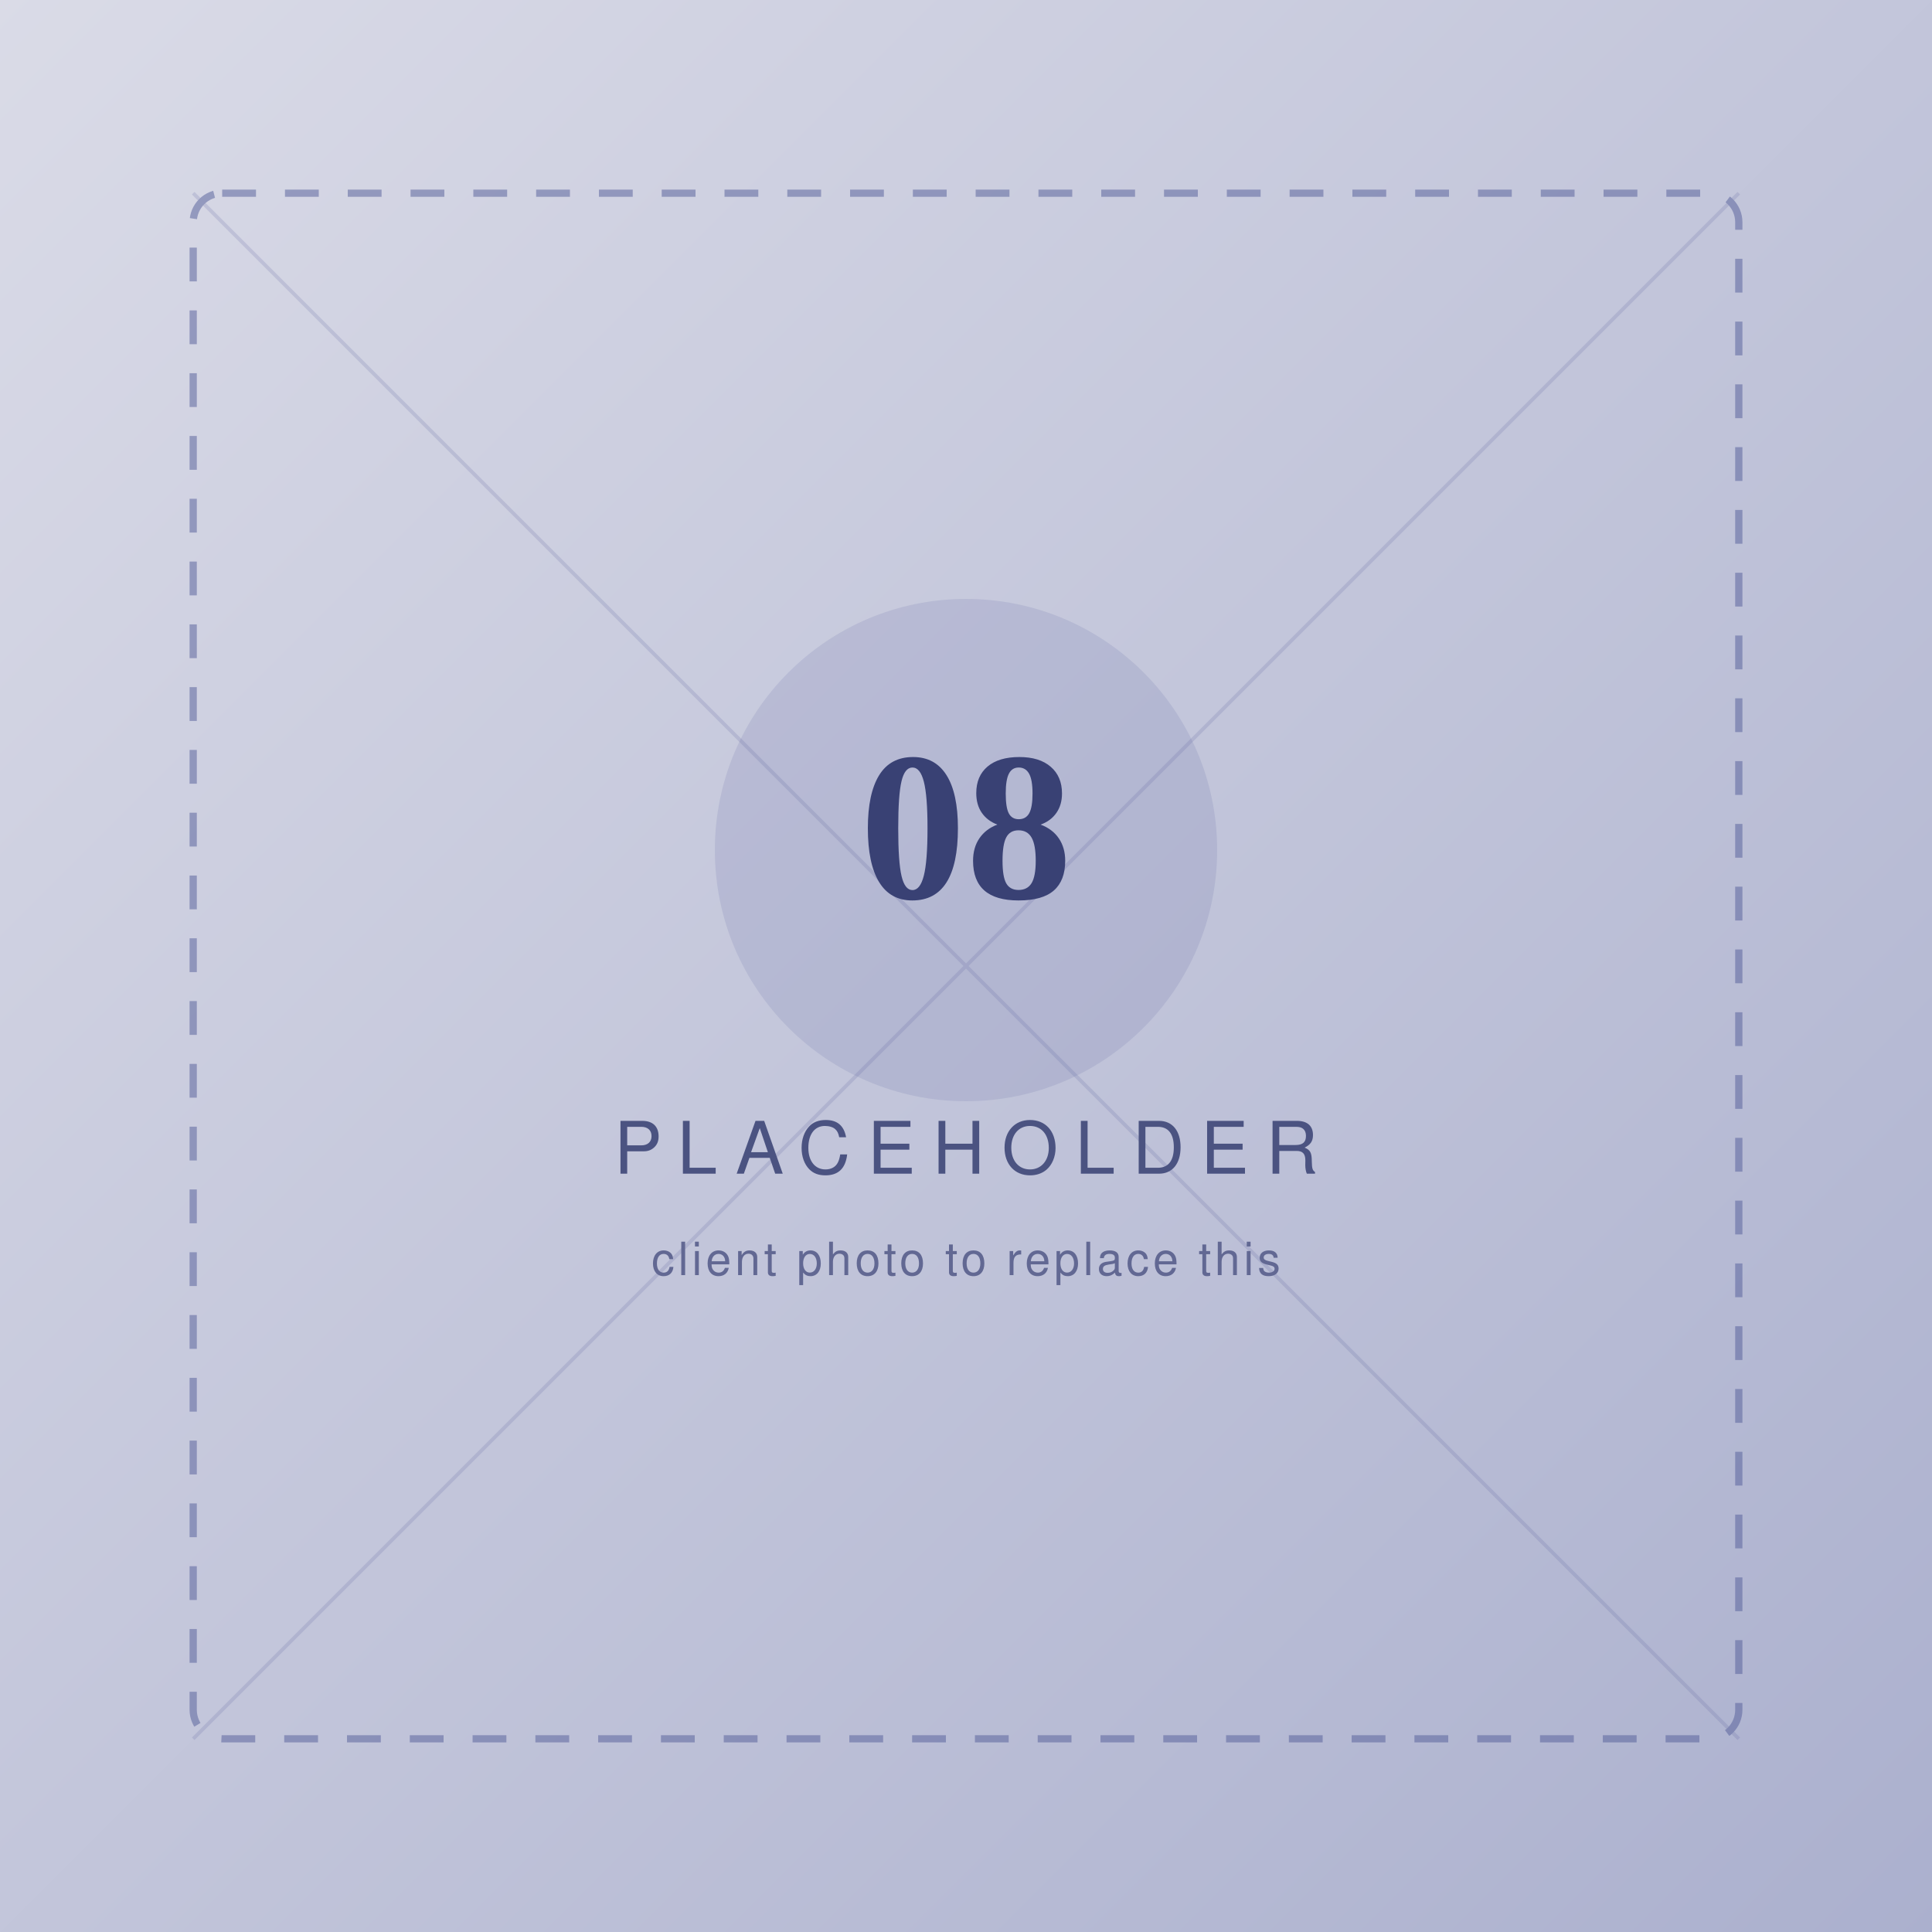
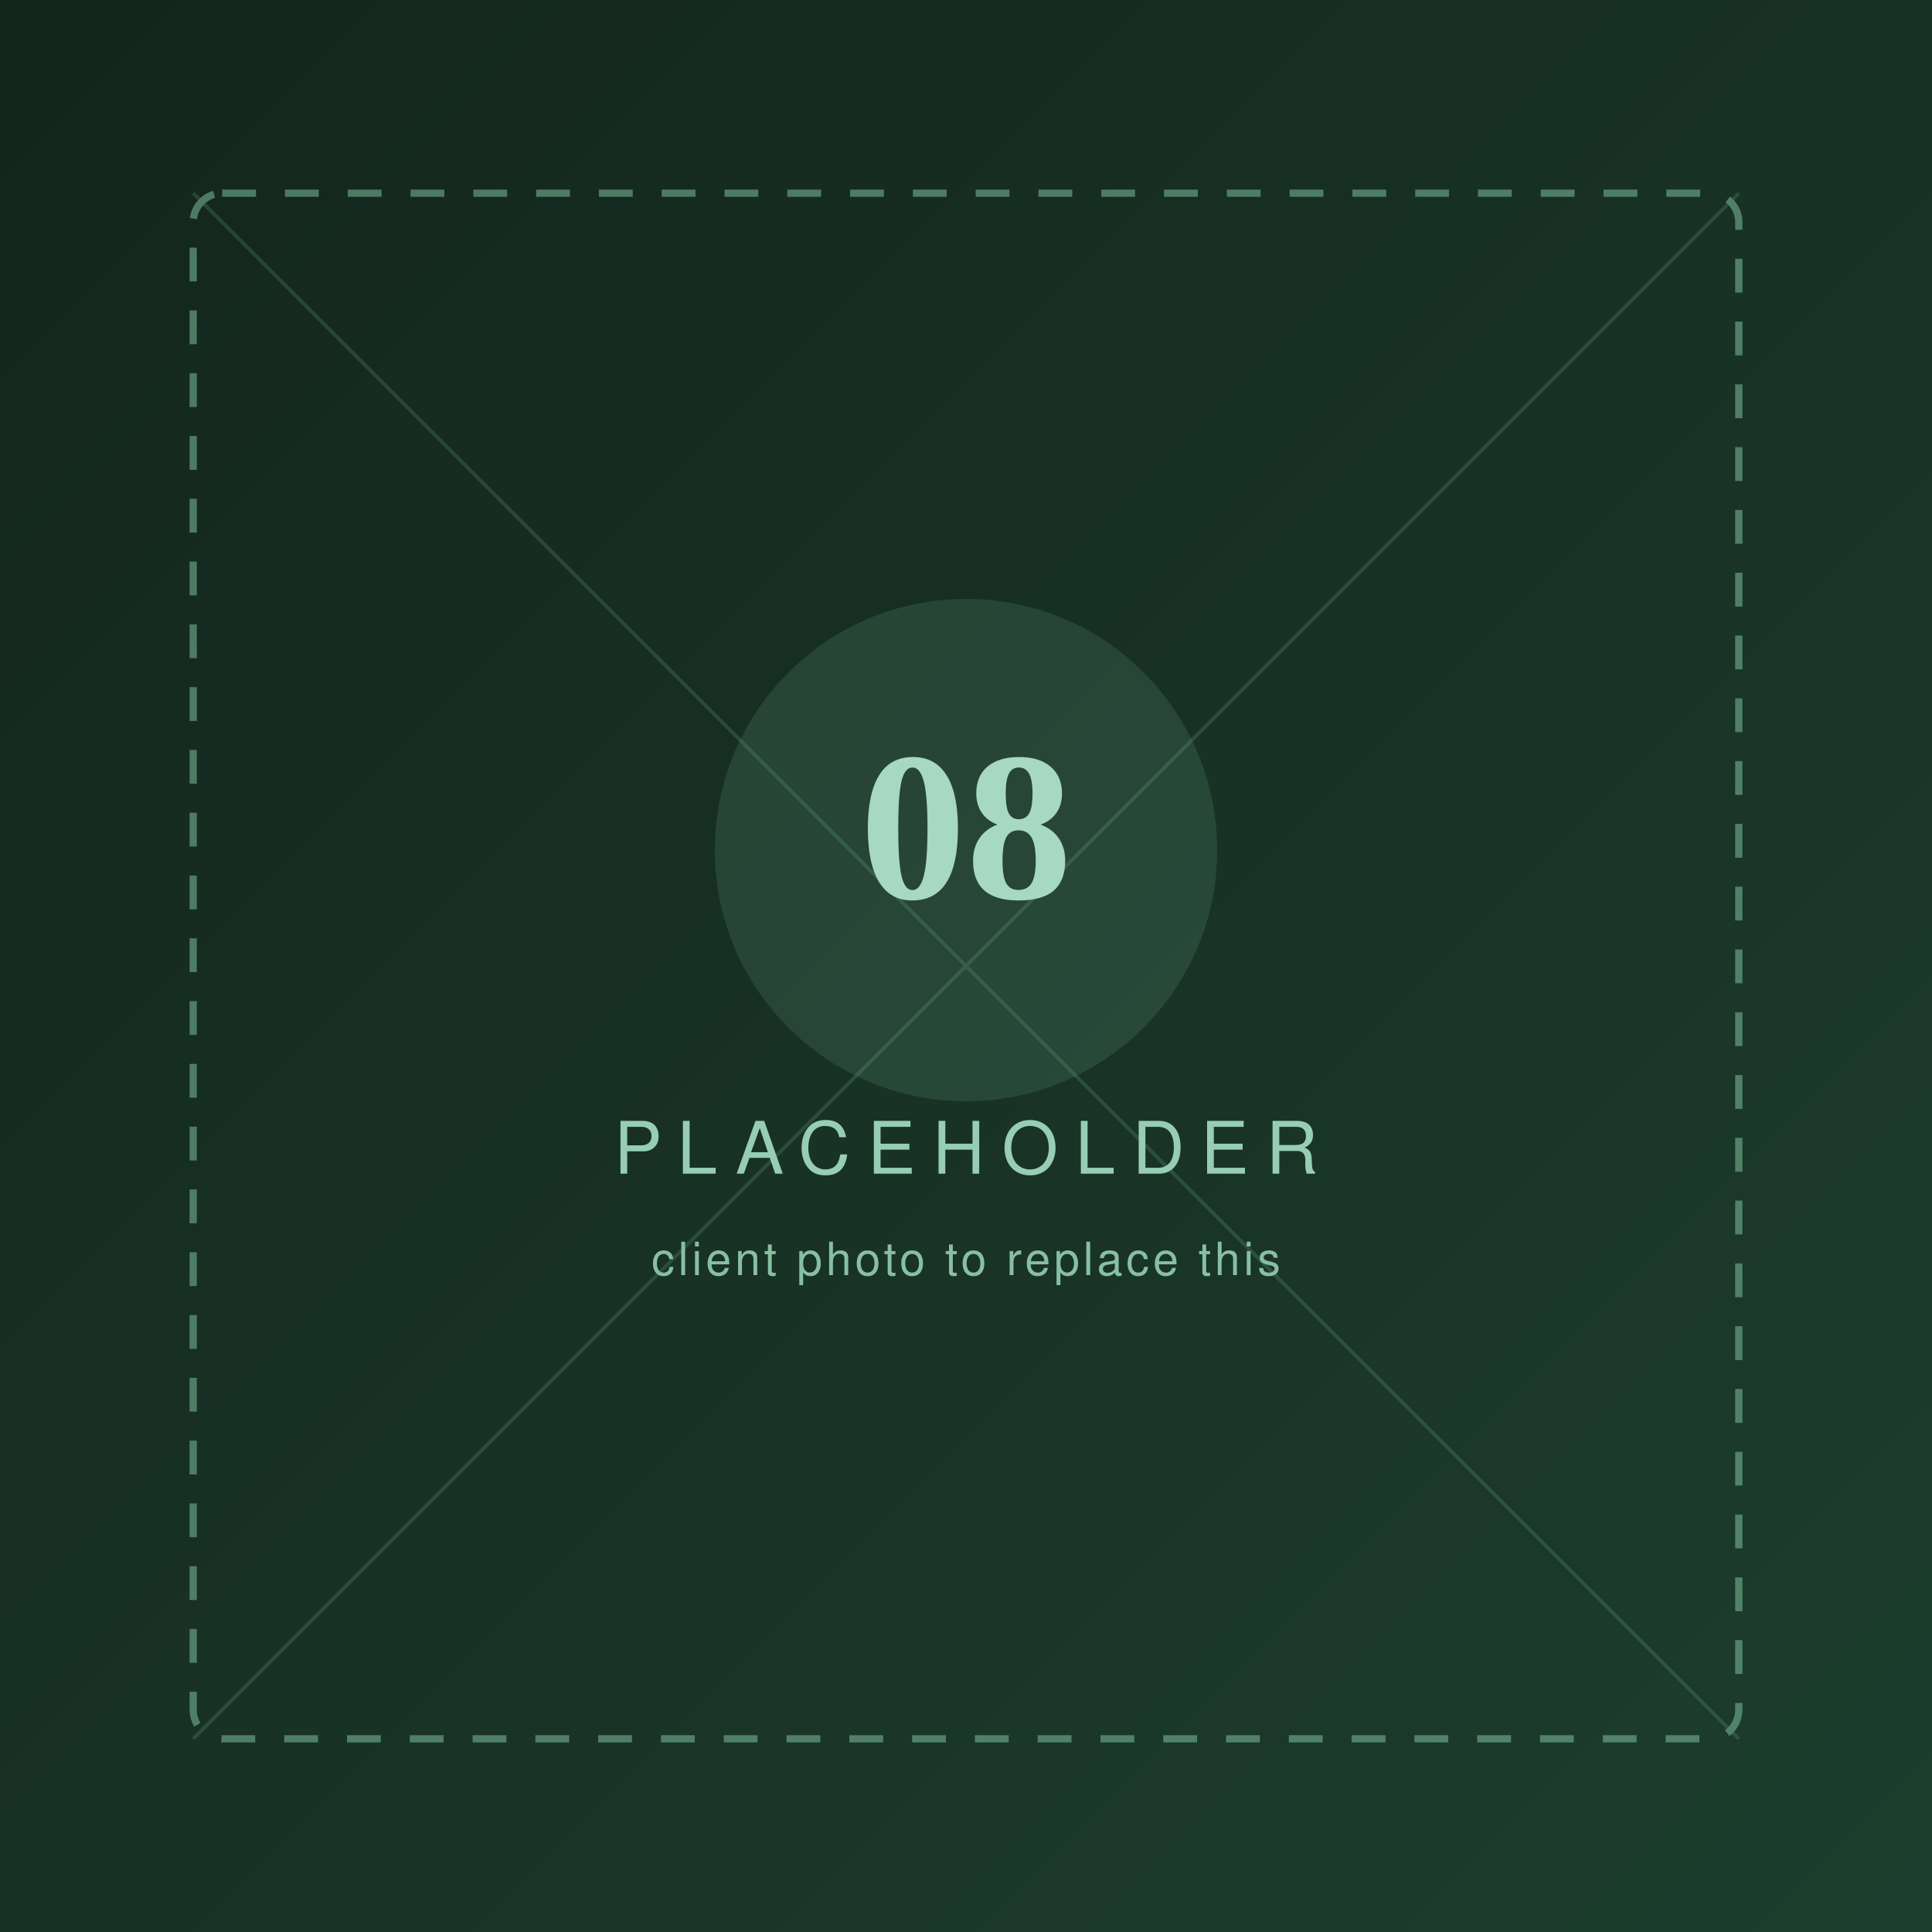
<svg xmlns="http://www.w3.org/2000/svg" viewBox="0 0 800 800" width="800" height="800" role="img" aria-label="Placeholder image for product 8">
  <defs>
    <linearGradient id="g" x1="0" y1="0" x2="1" y2="1">
-       <stop offset="0" stop-color="hsl(232, 22%, 88%)" />
-       <stop offset="1" stop-color="hsl(232, 26%, 74%)" />
+       <stop offset="0" stop-color="hsl(150, 32%, 11%)" />
+       <stop offset="1" stop-color="hsl(150, 36%, 18%)" />
    </linearGradient>
  </defs>
  <rect width="800" height="800" fill="url(#g)" />
-   <g fill="none" stroke="hsl(232, 30%, 46%)" stroke-width="3" opacity="0.5">
+   <g fill="none" stroke="hsl(150, 40%, 66%)" stroke-width="3" opacity="0.5">
    <rect x="80" y="80" width="640" height="640" rx="12" stroke-dasharray="14 12" />
    <path d="M80 80 L720 720 M720 80 L80 720" stroke-width="1.5" opacity="0.35" />
  </g>
-   <circle cx="400" cy="352" r="104" fill="hsl(232, 30%, 46%)" opacity="0.14" />
-   <text x="400" y="372" text-anchor="middle" font-family="Georgia, 'Times New Roman', serif" font-size="88" font-weight="700" fill="hsl(232, 34%, 34%)">08</text>
-   <text x="400" y="486" text-anchor="middle" font-family="Helvetica, Arial, sans-serif" font-size="30" letter-spacing="7" fill="hsl(232, 26%, 40%)">PLACEHOLDER</text>
-   <text x="400" y="528" text-anchor="middle" font-family="Helvetica, Arial, sans-serif" font-size="19" letter-spacing="1.5" fill="hsl(232, 20%, 48%)">client photo to replace this</text>
+   <circle cx="400" cy="352" r="104" fill="hsl(150, 40%, 66%)" opacity="0.14" />
+   <text x="400" y="372" text-anchor="middle" font-family="Georgia, 'Times New Roman', serif" font-size="88" font-weight="700" fill="hsl(150, 40%, 75%)">08</text>
+   <text x="400" y="486" text-anchor="middle" font-family="Helvetica, Arial, sans-serif" font-size="30" letter-spacing="7" fill="hsl(150, 36%, 70%)">PLACEHOLDER</text>
+   <text x="400" y="528" text-anchor="middle" font-family="Helvetica, Arial, sans-serif" font-size="19" letter-spacing="1.5" fill="hsl(150, 30%, 64%)">client photo to replace this</text>
</svg>
